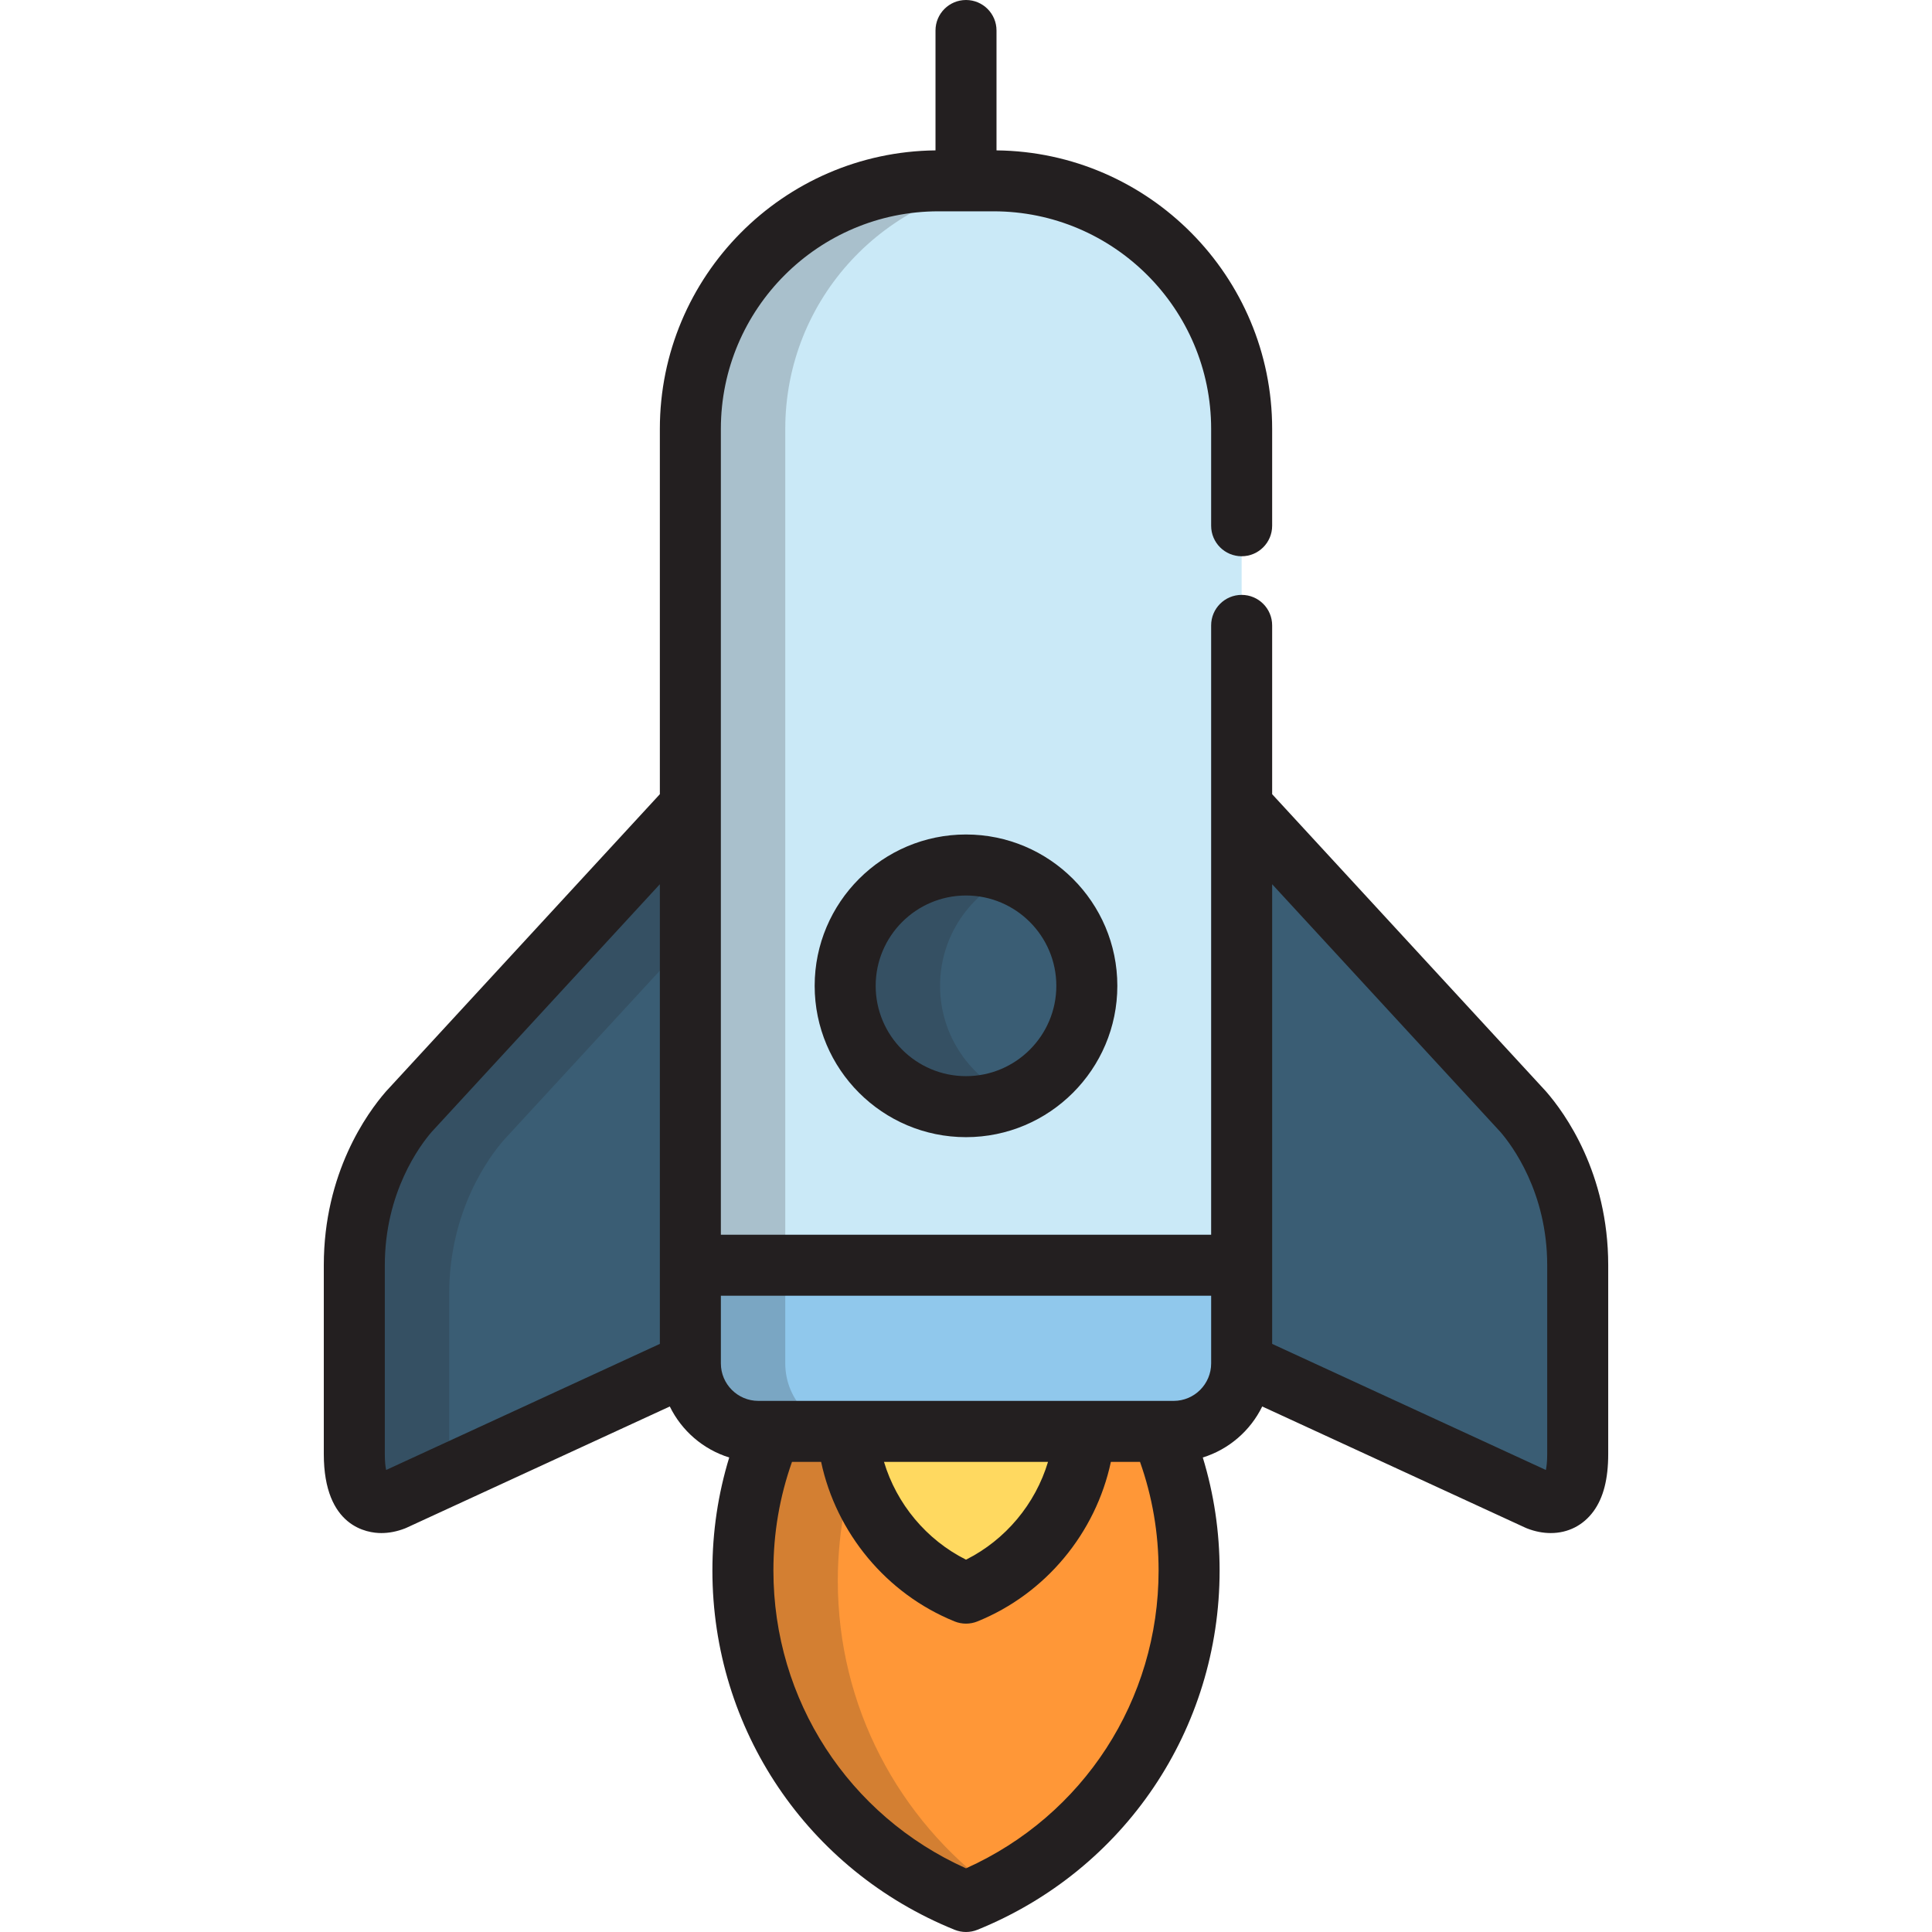
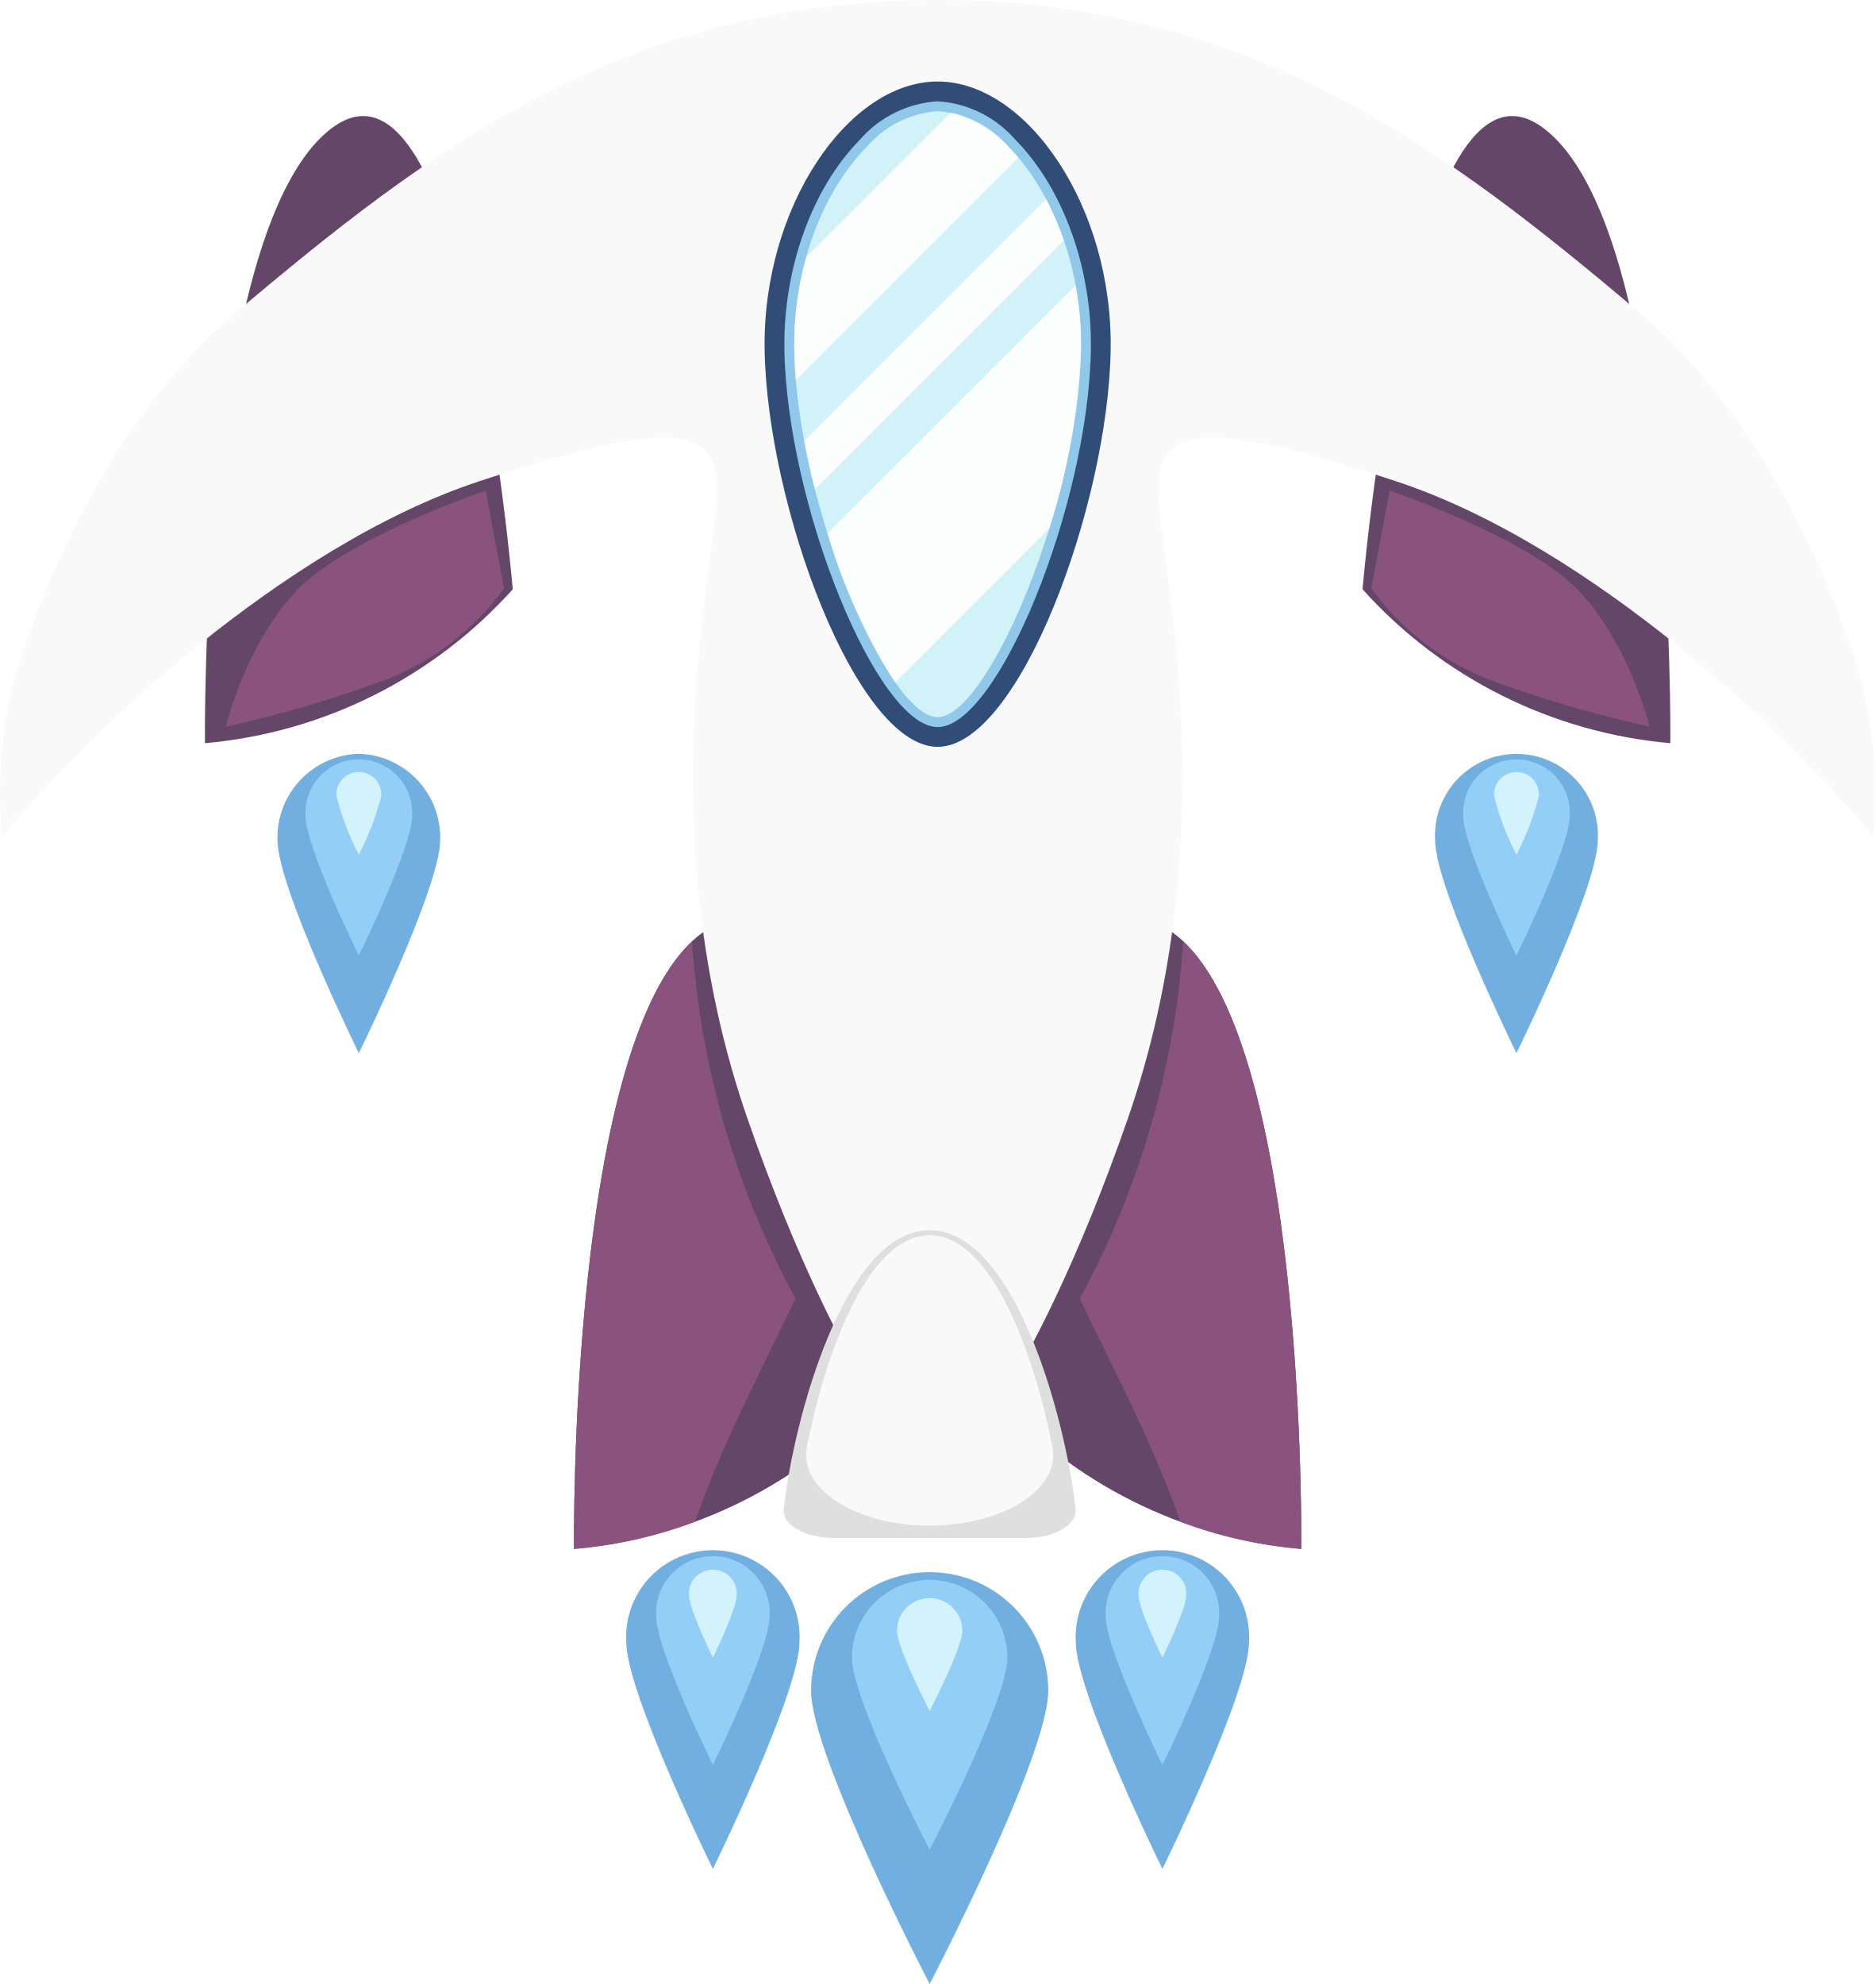
- <svg xmlns="http://www.w3.org/2000/svg" version="1.1" id="Layer_1" x="0px" y="0px" viewBox="0 0 511.999 511.999" style="enable-background:new 0 0 511.999 511.999;" xml:space="preserve">
-   <path style="fill:#FF9737;" d="M196.876,416.211c0,39.698,24.461,73.664,59.125,87.705c34.665-14.041,59.125-48.007,59.125-87.705  c0-13.088-2.671-25.545-7.479-36.878H204.357C199.55,390.666,196.876,403.123,196.876,416.211z" />
-   <path style="fill:#FFD960;" d="M224.578,379.332c1.518,19.471,14.081,35.837,31.423,42.862  c17.345-7.026,29.903-23.391,31.421-42.862H224.578z" />
-   <path style="fill:#CAE9F7;" d="M329.049,139.328v-25.669c0-36.308-29.434-65.742-65.743-65.742h-14.611  c-36.31,0-65.743,29.434-65.743,65.742v247.662c0,9.947,8.063,18.012,18.013,18.012h110.071c9.948,0,18.013-8.065,18.013-18.012  V165.735" />
-   <path style="fill:#90C8EC;" d="M182.953,335.303v26.017c0,9.947,8.063,18.012,18.013,18.012h110.071  c9.948,0,18.013-8.065,18.013-18.012v-26.017H182.953z" />
-   <g>
-     <circle style="fill:#3A5D74;" cx="256.001" cy="261.249" r="32.021" />
-     <path style="fill:#3A5D74;" d="M418.108,385.337v-50.034c0-22.187-10.76-36.459-14.446-40.696l-74.613-80.983V361.32l78.583,36.2   C410.563,398.659,418.108,400.154,418.108,385.337z" />
-     <path style="fill:#3A5D74;" d="M93.893,385.337v-50.034c0-22.187,10.76-36.459,14.446-40.696l74.613-80.983V361.32l-78.581,36.2   C101.438,398.659,93.893,400.154,93.893,385.337z" />
-   </g>
-   <g style="opacity:0.2;">
-     <path style="fill:#231F20;" d="M222.026,418.9c0-14.042,2.868-27.408,8.025-39.567h-25.696c-4.806,11.333-7.48,23.79-7.48,36.878   c0,39.698,24.461,73.664,59.125,87.705c2.491-1.008,4.921-2.132,7.301-3.34C238.27,482.093,222.026,452.402,222.026,418.9z" />
-   </g>
-   <g style="opacity:0.2;">
-     <path style="fill:#231F20;" d="M208.103,361.32V113.659c0-34.533,26.63-62.825,60.472-65.512c-1.74-0.138-3.493-0.229-5.27-0.229   h-14.611c-36.31,0-65.743,29.434-65.743,65.742v247.662c0,9.947,8.063,18.012,18.013,18.012h25.151   C216.166,379.332,208.103,371.268,208.103,361.32z" />
-   </g>
-   <g style="opacity:0.2;">
-     <path style="fill:#231F20;" d="M249.13,261.254c0-13.221,8.012-24.567,19.445-29.456c-3.861-1.65-8.11-2.566-12.575-2.566   c-17.686,0-32.021,14.336-32.021,32.022c0,17.685,14.335,32.021,32.021,32.021c4.465,0,8.714-0.916,12.575-2.566   C257.142,285.821,249.13,274.474,249.13,261.254z" />
-   </g>
-   <g style="opacity:0.2;">
-     <path style="fill:#231F20;" d="M119.043,342.848c0-22.187,10.76-36.459,14.446-40.696l49.462-53.686v-34.843l-74.613,80.983   c-3.686,4.237-14.446,18.509-14.446,40.696v50.034c0,14.818,7.545,13.323,10.478,12.185l14.672-6.759   C119.043,390.762,119.043,342.848,119.043,342.848z" />
-   </g>
-   <g>
-     <path style="fill:#231F20;" d="M215.895,261.254c0,22.114,17.991,40.105,40.105,40.105s40.105-17.991,40.105-40.105   c0-22.115-17.991-40.106-40.105-40.106C233.886,221.147,215.895,239.138,215.895,261.254z M279.937,261.254   c0,13.199-10.738,23.937-23.937,23.937c-13.199,0-23.937-10.738-23.937-23.937c0-13.2,10.738-23.938,23.937-23.938   C269.199,237.316,279.937,248.054,279.937,261.254z" />
-     <path style="fill:#231F20;" d="M409.76,289.302c-0.051-0.058-0.101-0.114-0.154-0.171l-72.473-78.662v-44.733   c0-4.465-3.618-8.084-8.084-8.084c-4.466,0-8.084,3.62-8.084,8.084v47.89v113.595H191.036V213.625v-99.966   c0-31.793,25.865-57.658,57.659-57.658h14.611c31.794,0,57.659,25.865,57.659,57.658v25.669c0,4.465,3.618,8.084,8.084,8.084   c4.466,0,8.084-3.62,8.084-8.084v-25.669c0-40.447-32.699-73.385-73.048-73.806V8.084c0-4.465-3.618-8.084-8.084-8.084   c-4.466,0-8.084,3.62-8.084,8.084v31.769c-40.349,0.421-73.049,33.359-73.049,73.806v96.809l-72.473,78.661   c-0.053,0.057-0.103,0.113-0.154,0.171c-4.94,5.678-16.431,21.528-16.431,46.002v50.033c0,19.432,11.657,20.943,15.231,20.943   c2.062,0,4.167-0.412,6.257-1.222c0.155-0.06,0.307-0.125,0.457-0.194l69.747-32.131c3.137,6.421,8.83,11.374,15.749,13.519   c-2.959,9.674-4.458,19.709-4.458,29.959c0,42.04,25.189,79.407,64.174,95.197c0.972,0.395,2.004,0.592,3.034,0.592   s2.062-0.197,3.034-0.591c38.984-15.79,64.174-53.157,64.174-95.199c0-10.252-1.499-20.288-4.457-29.959   c6.918-2.145,12.612-7.098,15.748-13.519l69.75,32.131c0.15,0.069,0.301,0.134,0.455,0.193c2.089,0.811,4.194,1.222,6.256,1.223   c0.001,0,0.002,0,0.002,0c4.594,0,8.617-2.048,11.331-5.768c2.624-3.596,3.899-8.56,3.899-15.176v-50.033   C426.193,310.829,414.7,294.979,409.76,289.302z M102.326,389.562c-0.182-0.883-0.348-2.236-0.348-4.225v-50.033   c0-19.393,9.387-31.831,12.39-35.308l60.5-65.665v100.974v20.841L102.326,389.562z M256.001,495.128   c-31.117-13.975-51.04-44.598-51.04-78.917c0-9.9,1.653-19.562,4.923-28.794h7.721c4.002,18.816,17.28,34.946,35.361,42.271   c0.972,0.395,2.004,0.592,3.034,0.592s2.062-0.197,3.034-0.591c18.081-7.323,31.357-23.455,35.358-42.272h7.724   c3.268,9.229,4.922,18.89,4.922,28.794C307.041,450.53,287.117,481.153,256.001,495.128z M234.268,387.416h43.464   c-3.339,11.133-11.223,20.642-21.731,25.913C245.492,408.058,237.607,398.547,234.268,387.416z M311.037,371.247h-3.392h-20.223   h-62.844h-20.221h-3.391c-5.475,0-9.928-4.453-9.928-9.927v-17.933h129.929v17.933   C320.965,366.795,316.511,371.247,311.037,371.247z M410.024,385.337c0,1.99-0.166,3.343-0.348,4.224l-72.542-33.417v-20.841   V234.329l60.5,65.665c3.003,3.476,12.39,15.915,12.39,35.308V385.337z" />
-   </g>
-   <g>
- </g>
-   <g>
- </g>
-   <g>
- </g>
-   <g>
- </g>
-   <g>
- </g>
-   <g>
- </g>
-   <g>
- </g>
-   <g>
- </g>
-   <g>
- </g>
-   <g>
- </g>
-   <g>
- </g>
-   <g>
- </g>
-   <g>
- </g>
-   <g>
- </g>
-   <g>
- </g>
+ <svg xmlns="http://www.w3.org/2000/svg" viewBox="0 0 121.568 128.611">
+   <defs>
+     <style>.a{fill:#644768;}.b{fill:#8a527e;}.c{fill:#70afdf;}.d{fill:#92cef6;}.e{fill:#d3f3fc;}.f{fill:#f9f9f9;}.g{fill:#304d78;}.h{fill:#8fc8eb;}.i{fill:#d1f3f7;}.j{fill:#fcfdfd;}.k{fill:#dfdfdf;}</style>
+   </defs>
+   <path class="a" d="M84.356,100.406s.391-33.492-8.259-39.897S64.403,90.43,64.403,90.43A30.424,30.424,0,0,0,84.356,100.406Z" />
+   <path class="b" d="M76.709,61.038A56.311,56.311,0,0,1,69.996,84.182c2.188,4.574,4.787,9.476,6.518,14.459a28.378,28.378,0,0,0,7.842,1.765S84.723,68.541,76.709,61.038Z" />
+   <path class="a" d="M108.281,48.177s.391-33.492-8.259-39.897S88.329,38.201,88.329,38.201A30.425,30.425,0,0,0,108.281,48.177Z" />
+   <path class="a" d="M13.287,48.177S12.896,14.685,21.546,8.28,33.239,38.201,33.239,38.201A30.425,30.425,0,0,1,13.287,48.177Z" />
+   <path class="b" d="M14.631,47.111A80.891,80.891,0,0,0,25.108,44.03a17.29,17.29,0,0,0,7.571-5.9l-1.201-6.327s-8.97,3.043-12.254,6.487S14.631,47.111,14.631,47.111Z" />
+   <path class="a" d="M37.213,100.406s-.391-33.492,8.259-39.897S57.165,90.43,57.165,90.43A30.424,30.424,0,0,1,37.213,100.406Z" />
+   <path class="b" d="M44.86,61.038A56.311,56.311,0,0,0,51.573,84.182c-2.188,4.574-4.787,9.476-6.518,14.459a28.379,28.379,0,0,1-7.842,1.765S36.845,68.541,44.86,61.038Z" />
+   <path class="c" d="M51.827,106.44c0,3.285-5.614,14.708-5.614,14.708s-5.614-11.423-5.614-14.708a5.624,5.624,0,1,1,11.229,0Z" />
+   <path class="d" d="M49.892,104.778c0,2.152-3.679,9.637-3.679,9.637s-3.678-7.484-3.678-9.637a3.685,3.685,0,1,1,7.357,0Z" />
+   <path class="e" d="M47.762,103.398c0,.906-1.549,4.059-1.549,4.059s-1.549-3.152-1.549-4.059a1.552,1.552,0,1,1,3.098,0Z" />
+   <path class="c" d="M17.988,54.451c0,3.086,5.274,13.816,5.274,13.816s5.274-10.73,5.274-13.816a5.437,5.437,0,0,0-5.274-5.588A5.437,5.437,0,0,0,17.988,54.451Z" />
+   <path class="d" d="M19.807,52.89c0,2.022,3.455,9.052,3.455,9.052s3.455-7.03,3.455-9.052a3.461,3.461,0,1,0-6.91,0Z" />
+   <path class="e" d="M21.807,51.594a17.946,17.946,0,0,0,1.455,3.812,17.947,17.947,0,0,0,1.455-3.812,1.458,1.458,0,1,0-2.91,0Z" />
+   <path class="f" d="M121.425,54.229c-5.224-6.407-18.189-18.833-30.951-23.041s-15.614-3.597-15.372,1.105,4.386,21.918-2.006,40.268-12.312,23.678-12.312,23.678c-.011-.01-5.926-5.346-12.312-23.678-6.392-18.35-2.248-35.567-2.006-40.268S43.855,26.98,31.094,31.188,5.367,47.821.143,54.229v0a28.868,28.868,0,0,1,1.474-12.417C3.825,35.521,8.069,26.334,15.404,20.16,27.523,9.959,40.288,0,60.784,0s33.262,9.959,45.38,20.16c7.335,6.174,11.579,15.361,13.787,21.651a28.87,28.87,0,0,1,1.474,12.417Z" />
+   <path class="b" d="M106.937,47.111A80.891,80.891,0,0,1,96.46,44.03a17.29,17.29,0,0,1-7.571-5.9l1.201-6.327s8.97,3.043,12.254,6.487S106.937,47.111,106.937,47.111Z" />
+   <path class="g" d="M60.784,48.413c5.279,0,11.046-15.668,11.216-25.72.156-9.257-5.412-17.409-11.216-17.409s-11.372,8.152-11.216,17.409C49.739,32.745,55.505,48.413,60.784,48.413Z" />
+   <path class="h" d="M60.784,6.566a7.28,7.28,0,0,1,5.054,2.506c3.099,3.152,4.969,8.363,4.88,13.6-.17,10.058-6.019,24.46-9.934,24.46S51.02,32.73,50.85,22.672c-.088-5.237,1.782-10.449,4.88-13.6A7.279,7.279,0,0,1,60.784,6.566Z" />
+   <path class="i" d="M60.784,7.207A6.668,6.668,0,0,1,65.382,9.521c2.982,3.034,4.782,8.068,4.696,13.14-.17,10.053-6.075,23.83-9.294,23.83s-9.124-13.776-9.294-23.83c-.085-5.072,1.714-10.107,4.696-13.14A6.667,6.667,0,0,1,60.784,7.207Z" />
+   <path class="j" d="M65.382,9.521a7.34,7.34,0,0,0-3.747-2.223l-9.366,9.366a21.031,21.031,0,0,0-.778,5.997c.011.647.046,1.309.103,1.982L66.015,10.221C65.81,9.979,65.6,9.743,65.382,9.521Z" />
+   <path class="j" d="M58.038,44.236l9.987-9.987a43.422,43.422,0,0,0,2.053-11.587,21.026,21.026,0,0,0-.353-4.163l-16.08,16.08A37.592,37.592,0,0,0,58.038,44.236Z" />
+   <path class="j" d="M52.136,28.597c.195,1.042.428,2.087.693,3.121L68.965,15.582A18.517,18.517,0,0,0,67.82,12.913Z" />
+   <path class="c" d="M69.741,106.44c0,3.285,5.614,14.708,5.614,14.708S80.97,109.725,80.97,106.44a5.624,5.624,0,1,0-11.229,0Z" />
+   <path class="d" d="M71.677,104.778c0,2.152,3.679,9.637,3.679,9.637s3.678-7.484,3.678-9.637a3.685,3.685,0,1,0-7.357,0Z" />
+   <path class="e" d="M73.806,103.398c0,.906,1.549,4.059,1.549,4.059s1.549-3.152,1.549-4.059a1.552,1.552,0,1,0-3.098,0Z" />
+   <path class="c" d="M103.58,54.451c0,3.086-5.274,13.816-5.274,13.816S93.033,57.537,93.033,54.451a5.282,5.282,0,1,1,10.547,0Z" />
+   <path class="d" d="M101.762,52.89c0,2.022-3.455,9.052-3.455,9.052s-3.455-7.03-3.455-9.052a3.461,3.461,0,1,1,6.91,0Z" />
+   <path class="e" d="M99.762,51.594a17.946,17.946,0,0,1-1.455,3.812,17.946,17.946,0,0,1-1.455-3.812,1.458,1.458,0,1,1,2.91,0Z" />
+   <path class="c" d="M52.579,109.601c0,4.246,7.688,19.01,7.688,19.01s7.688-14.764,7.688-19.01a7.688,7.688,0,0,0-15.376,0Z" />
+   <path class="d" d="M55.23,107.454c0,2.782,5.037,12.455,5.037,12.455s5.037-9.673,5.037-12.455a5.037,5.037,0,1,0-10.075,0Z" />
+   <path class="e" d="M58.146,105.67c0,1.172,2.121,5.245,2.121,5.245s2.122-4.074,2.122-5.245a2.122,2.122,0,0,0-4.243,0Z" />
+   <path class="k" d="M60.267,79.745c-5.496,0-8.799,12.147-9.463,18.071-.115,1.024,1.378,1.887,3.265,1.887H66.466c1.886,0,3.379-.863,3.264-1.887C69.066,91.892,65.763,79.745,60.267,79.745Z" />
+   <path class="f" d="M60.267,80.079c-4.074,0-6.803,7.846-7.96,13.717-.536,2.72,3.177,5.1,7.96,5.1h0c4.783,0,8.496-2.38,7.96-5.1C67.07,87.925,64.341,80.079,60.267,80.079Z" />
</svg>
